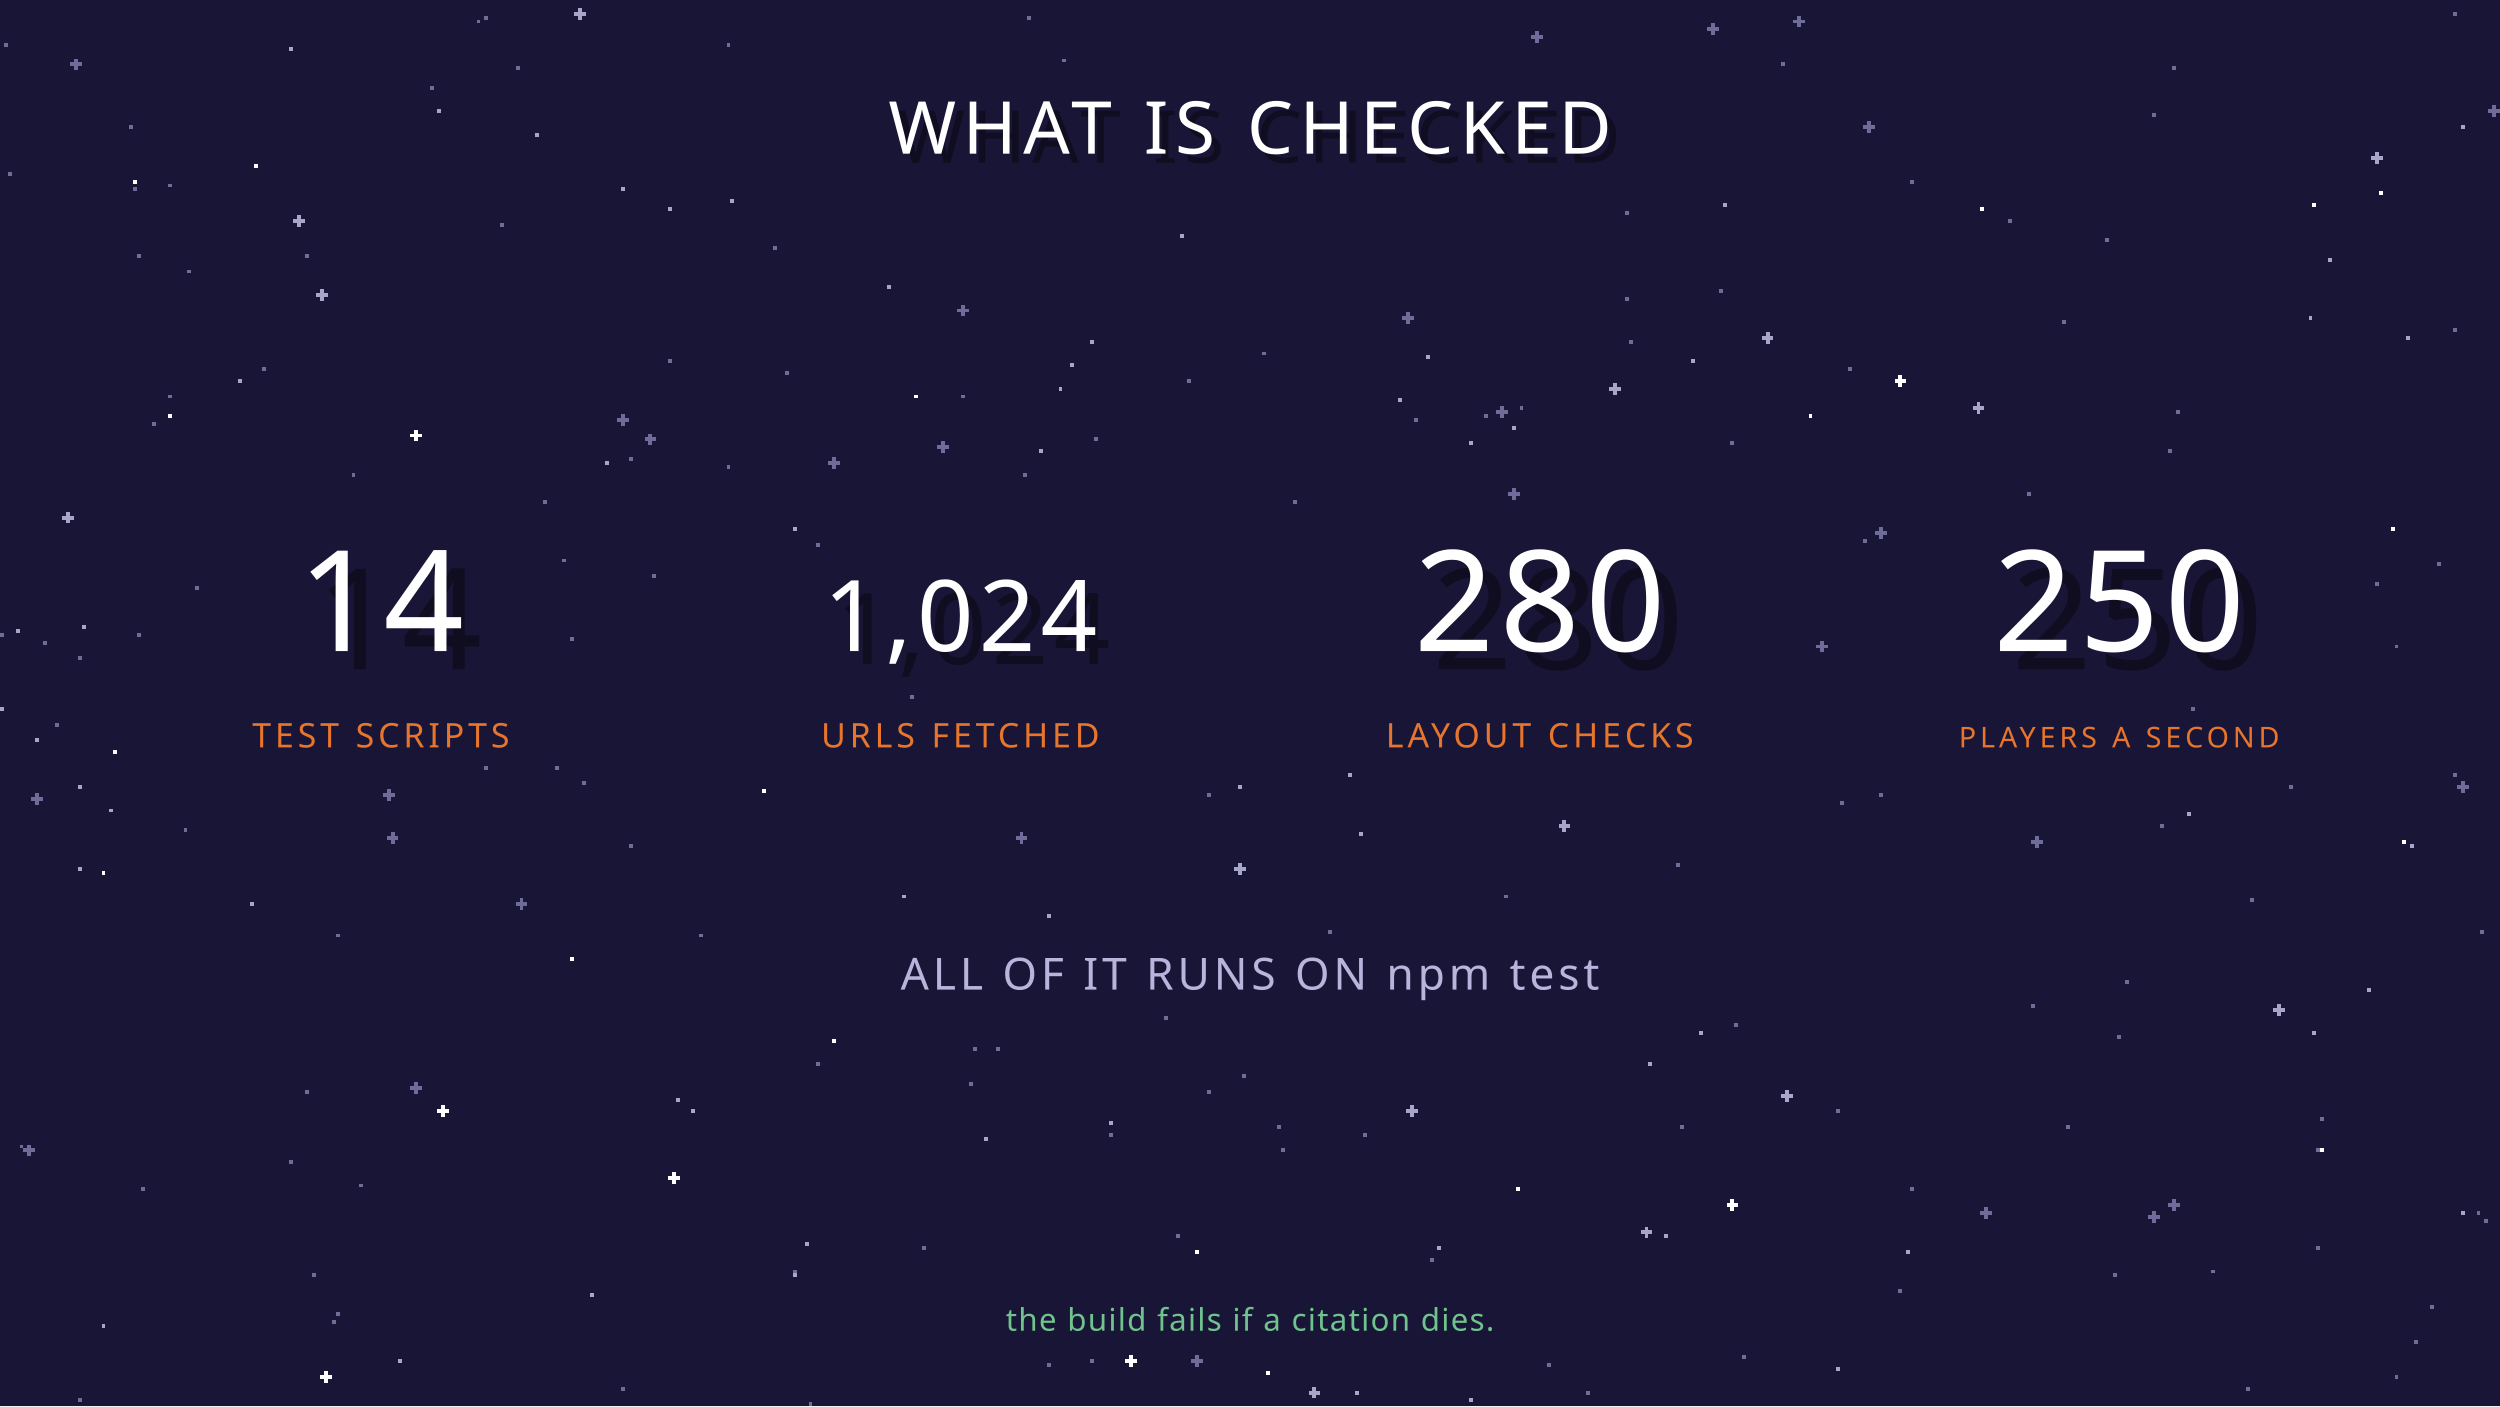
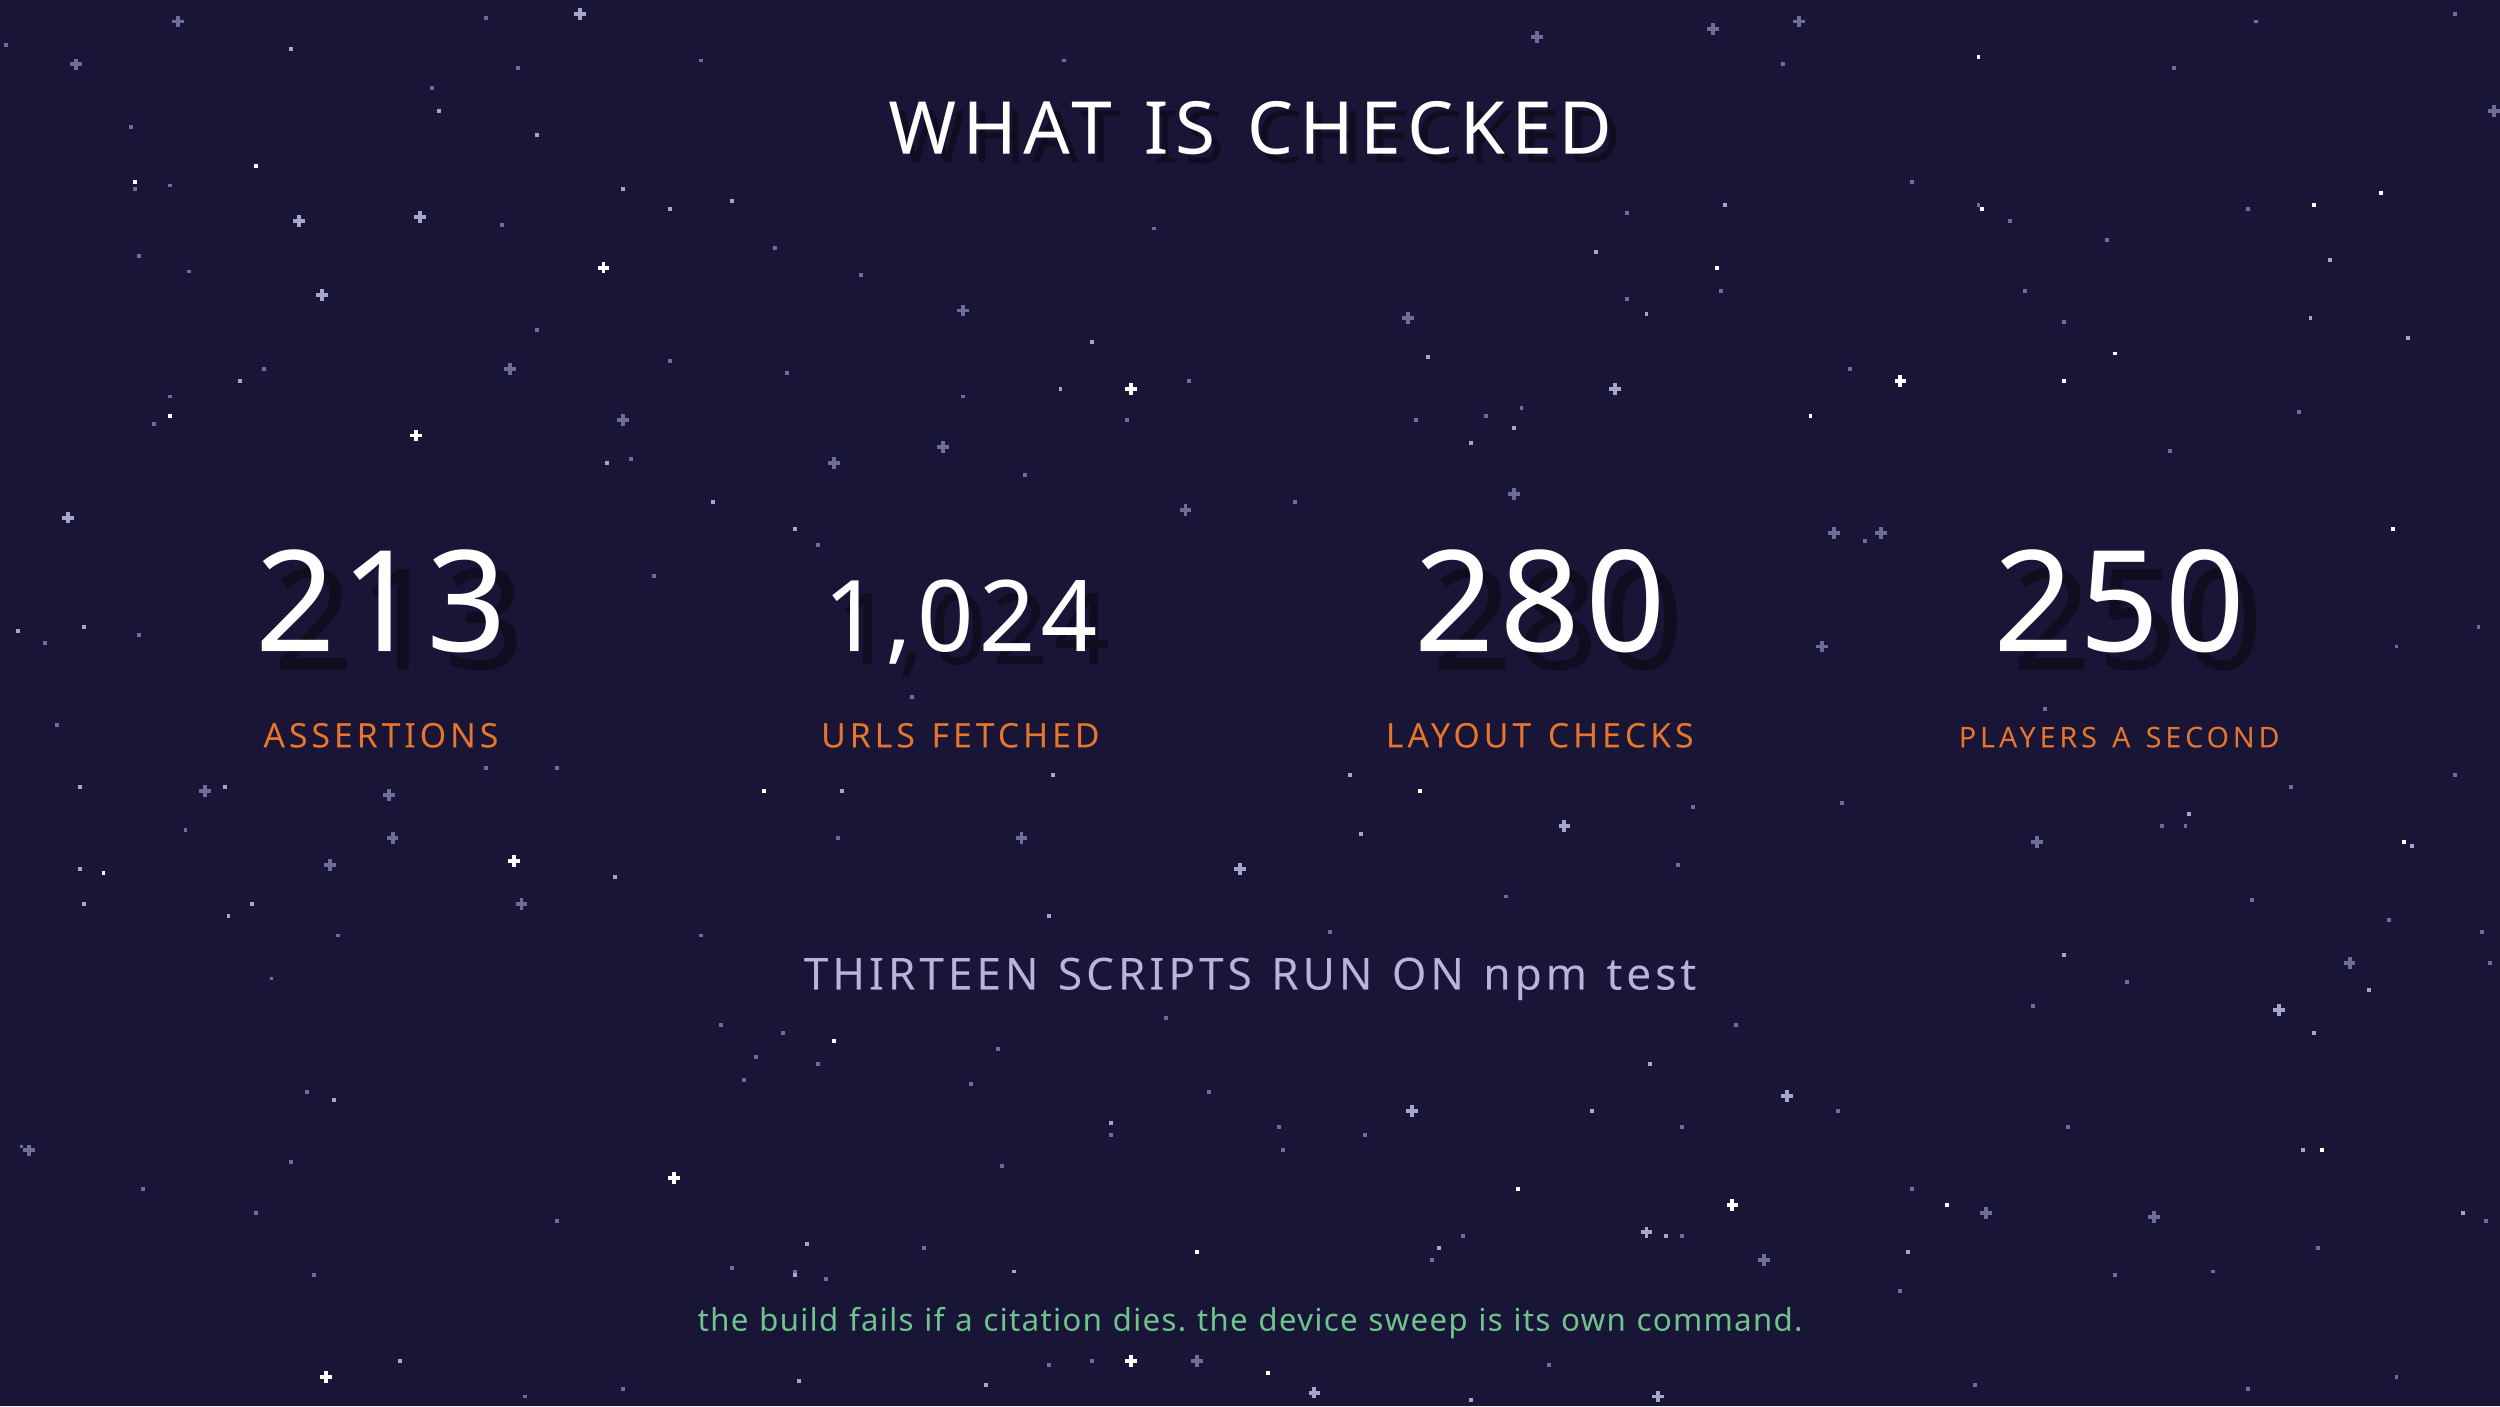
<svg xmlns="http://www.w3.org/2000/svg" width="1920" height="1080" viewBox="0 0 1920 1080" shape-rendering="crispEdges">
  <rect width="1920" height="1080" fill="#191536" />
  <rect x="816" y="45" width="3" height="3" fill="#6f6c9a" />
  <rect x="222" y="891" width="3" height="3" fill="#6f6c9a" />
  <rect x="105" y="195" width="3" height="3" fill="#6f6c9a" />
  <rect x="102" y="138" width="3" height="3" fill="#ffffff" />
  <rect x="972" y="1053" width="3" height="3" fill="#ffffff" />
  <rect x="477" y="144" width="3" height="3" fill="#a8a6c8" />
  <rect x="15" y="879" width="3" height="3" fill="#6f6c9a" />
  <rect x="1161" y="327" width="3" height="3" fill="#a8a6c8" />
  <rect x="1200" y="630" width="3" height="3" fill="#a8a6c8" />
  <rect x="1197" y="633" width="9" height="3" fill="#a8a6c8" />
  <rect x="1200" y="636" width="3" height="3" fill="#a8a6c8" />
  <rect x="585" y="606" width="3" height="3" fill="#ffffff" />
  <rect x="240" y="978" width="3" height="3" fill="#6f6c9a" />
  <rect x="609" y="405" width="3" height="3" fill="#a8a6c8" />
  <rect x="1086" y="321" width="3" height="3" fill="#6f6c9a" />
  <rect x="786" y="363" width="3" height="3" fill="#6f6c9a" />
  <rect x="1047" y="870" width="3" height="3" fill="#6f6c9a" />
  <rect x="993" y="384" width="3" height="3" fill="#6f6c9a" />
  <rect x="1161" y="375" width="3" height="3" fill="#6f6c9a" />
  <rect x="1158" y="378" width="9" height="3" fill="#6f6c9a" />
  <rect x="1161" y="381" width="3" height="3" fill="#6f6c9a" />
  <rect x="222" y="36" width="3" height="3" fill="#a8a6c8" />
  <rect x="837" y="261" width="3" height="3" fill="#a8a6c8" />
  <rect x="105" y="486" width="3" height="3" fill="#6f6c9a" />
  <rect x="1044" y="639" width="3" height="3" fill="#a8a6c8" />
  <rect x="1008" y="1065" width="3" height="3" fill="#a8a6c8" />
  <rect x="1005" y="1068" width="9" height="3" fill="#a8a6c8" />
  <rect x="1008" y="1071" width="3" height="3" fill="#a8a6c8" />
  <rect x="1521" y="159" width="3" height="3" fill="#ffffff" />
  <rect x="21" y="879" width="3" height="3" fill="#6f6c9a" />
  <rect x="18" y="882" width="9" height="3" fill="#6f6c9a" />
  <rect x="21" y="885" width="3" height="3" fill="#6f6c9a" />
  <rect x="411" y="102" width="3" height="3" fill="#a8a6c8" />
  <rect x="1542" y="168" width="3" height="3" fill="#6f6c9a" />
  <rect x="984" y="882" width="3" height="3" fill="#6f6c9a" />
  <rect x="444" y="6" width="3" height="3" fill="#a8a6c8" />
  <rect x="441" y="9" width="9" height="3" fill="#a8a6c8" />
  <rect x="444" y="12" width="3" height="3" fill="#a8a6c8" />
  <rect x="894" y="780" width="3" height="3" fill="#6f6c9a" />
  <rect x="144" y="207" width="3" height="3" fill="#6f6c9a" />
  <rect x="1773" y="243" width="3" height="3" fill="#a8a6c8" />
  <rect x="234" y="837" width="3" height="3" fill="#6f6c9a" />
  <rect x="738" y="303" width="3" height="3" fill="#6f6c9a" />
  <rect x="1380" y="12" width="3" height="3" fill="#6f6c9a" />
  <rect x="1377" y="15" width="9" height="3" fill="#6f6c9a" />
  <rect x="1380" y="18" width="3" height="3" fill="#6f6c9a" />
  <rect x="804" y="1047" width="3" height="3" fill="#6f6c9a" />
  <rect x="1140" y="318" width="3" height="3" fill="#6f6c9a" />
  <rect x="1098" y="966" width="3" height="3" fill="#6f6c9a" />
  <rect x="1080" y="240" width="3" height="3" fill="#6f6c9a" />
  <rect x="1077" y="243" width="9" height="3" fill="#6f6c9a" />
  <rect x="1080" y="246" width="3" height="3" fill="#6f6c9a" />
  <rect x="1389" y="318" width="3" height="3" fill="#ffffff" />
  <rect x="981" y="864" width="3" height="3" fill="#6f6c9a" />
  <rect x="1248" y="228" width="3" height="3" fill="#6f6c9a" />
  <rect x="1788" y="198" width="3" height="3" fill="#a8a6c8" />
  <rect x="912" y="291" width="3" height="3" fill="#6f6c9a" />
  <rect x="852" y="870" width="3" height="3" fill="#6f6c9a" />
  <rect x="396" y="51" width="3" height="3" fill="#6f6c9a" />
  <rect x="336" y="84" width="3" height="3" fill="#a8a6c8" />
  <rect x="1314" y="18" width="3" height="3" fill="#6f6c9a" />
  <rect x="1311" y="21" width="9" height="3" fill="#6f6c9a" />
  <rect x="1314" y="24" width="3" height="3" fill="#6f6c9a" />
-   <rect x="258" y="1008" width="3" height="3" fill="#6f6c9a" />
-   <rect x="1410" y="1050" width="3" height="3" fill="#a8a6c8" />
-   <rect x="747" y="804" width="3" height="3" fill="#6f6c9a" />
-   <rect x="234" y="195" width="3" height="3" fill="#6f6c9a" />
-   <rect x="1626" y="795" width="3" height="3" fill="#6f6c9a" />
-   <rect x="1356" y="255" width="3" height="3" fill="#a8a6c8" />
-   <rect x="1353" y="258" width="9" height="3" fill="#a8a6c8" />
-   <rect x="1356" y="261" width="3" height="3" fill="#a8a6c8" />
-   <rect x="87" y="576" width="3" height="3" fill="#ffffff" />
+   <rect x="600" y="792" width="3" height="3" fill="#6f6c9a" />
+   <rect x="1272" y="1068" width="3" height="3" fill="#a8a6c8" />
+   <rect x="1269" y="1071" width="9" height="3" fill="#a8a6c8" />
+   <rect x="1272" y="1074" width="3" height="3" fill="#a8a6c8" />
+   <rect x="1299" y="618" width="3" height="3" fill="#6f6c9a" />
+   <rect x="462" y="201" width="3" height="3" fill="#ffffff" />
+   <rect x="459" y="204" width="9" height="3" fill="#ffffff" />
+   <rect x="462" y="207" width="3" height="3" fill="#ffffff" />
  <rect x="1332" y="786" width="3" height="3" fill="#6f6c9a" />
  <rect x="1419" y="282" width="3" height="3" fill="#6f6c9a" />
  <rect x="1443" y="405" width="3" height="3" fill="#6f6c9a" />
  <rect x="1440" y="408" width="9" height="3" fill="#6f6c9a" />
  <rect x="1443" y="411" width="3" height="3" fill="#6f6c9a" />
  <rect x="426" y="588" width="3" height="3" fill="#6f6c9a" />
  <rect x="297" y="606" width="3" height="3" fill="#6f6c9a" />
  <rect x="294" y="609" width="9" height="3" fill="#6f6c9a" />
  <rect x="297" y="612" width="3" height="3" fill="#6f6c9a" />
  <rect x="1290" y="864" width="3" height="3" fill="#6f6c9a" />
  <rect x="1263" y="942" width="3" height="3" fill="#a8a6c8" />
  <rect x="1260" y="945" width="9" height="3" fill="#a8a6c8" />
  <rect x="1263" y="948" width="3" height="3" fill="#a8a6c8" />
  <rect x="1839" y="1056" width="3" height="3" fill="#6f6c9a" />
  <rect x="738" y="234" width="3" height="3" fill="#6f6c9a" />
  <rect x="735" y="237" width="9" height="3" fill="#6f6c9a" />
  <rect x="738" y="240" width="3" height="3" fill="#6f6c9a" />
  <rect x="1563" y="642" width="3" height="3" fill="#6f6c9a" />
  <rect x="1560" y="645" width="9" height="3" fill="#6f6c9a" />
  <rect x="1563" y="648" width="3" height="3" fill="#6f6c9a" />
-   <rect x="255" y="1014" width="3" height="3" fill="#6f6c9a" />
-   <rect x="822" y="279" width="3" height="3" fill="#a8a6c8" />
-   <rect x="1824" y="117" width="3" height="3" fill="#a8a6c8" />
-   <rect x="1821" y="120" width="9" height="3" fill="#a8a6c8" />
-   <rect x="1824" y="123" width="3" height="3" fill="#a8a6c8" />
-   <rect x="969" y="270" width="3" height="3" fill="#6f6c9a" />
-   <rect x="1299" y="276" width="3" height="3" fill="#a8a6c8" />
+   <rect x="252" y="660" width="3" height="3" fill="#6f6c9a" />
+   <rect x="249" y="663" width="9" height="3" fill="#6f6c9a" />
+   <rect x="252" y="666" width="3" height="3" fill="#6f6c9a" />
+   <rect x="660" y="210" width="3" height="3" fill="#6f6c9a" />
+   <rect x="1764" y="315" width="3" height="3" fill="#6f6c9a" />
+   <rect x="1584" y="732" width="3" height="3" fill="#a8a6c8" />
+   <rect x="1803" y="735" width="3" height="3" fill="#6f6c9a" />
+   <rect x="1800" y="738" width="9" height="3" fill="#6f6c9a" />
+   <rect x="1803" y="741" width="3" height="3" fill="#6f6c9a" />
  <rect x="639" y="798" width="3" height="3" fill="#ffffff" />
  <rect x="1848" y="258" width="3" height="3" fill="#a8a6c8" />
  <rect x="603" y="285" width="3" height="3" fill="#6f6c9a" />
  <rect x="1623" y="978" width="3" height="3" fill="#6f6c9a" />
  <rect x="513" y="159" width="3" height="3" fill="#a8a6c8" />
  <rect x="1413" y="615" width="3" height="3" fill="#6f6c9a" />
  <rect x="927" y="837" width="3" height="3" fill="#6f6c9a" />
  <rect x="1128" y="1074" width="3" height="3" fill="#a8a6c8" />
  <rect x="318" y="330" width="3" height="3" fill="#ffffff" />
  <rect x="315" y="333" width="9" height="3" fill="#ffffff" />
  <rect x="318" y="336" width="3" height="3" fill="#ffffff" />
  <rect x="228" y="165" width="3" height="3" fill="#a8a6c8" />
  <rect x="225" y="168" width="9" height="3" fill="#a8a6c8" />
  <rect x="228" y="171" width="3" height="3" fill="#a8a6c8" />
  <rect x="1617" y="183" width="3" height="3" fill="#6f6c9a" />
  <rect x="246" y="222" width="3" height="3" fill="#a8a6c8" />
  <rect x="243" y="225" width="9" height="3" fill="#a8a6c8" />
  <rect x="246" y="228" width="3" height="3" fill="#a8a6c8" />
-   <rect x="1866" y="1002" width="3" height="3" fill="#6f6c9a" />
-   <rect x="1041" y="1068" width="3" height="3" fill="#a8a6c8" />
-   <rect x="1443" y="609" width="3" height="3" fill="#6f6c9a" />
-   <rect x="693" y="687" width="3" height="3" fill="#a8a6c8" />
-   <rect x="1884" y="252" width="3" height="3" fill="#6f6c9a" />
+   <rect x="471" y="672" width="3" height="3" fill="#a8a6c8" />
+   <rect x="579" y="810" width="3" height="3" fill="#6f6c9a" />
+   <rect x="909" y="387" width="3" height="3" fill="#6f6c9a" />
+   <rect x="906" y="390" width="9" height="3" fill="#6f6c9a" />
+   <rect x="909" y="393" width="3" height="3" fill="#6f6c9a" />
+   <rect x="612" y="1059" width="3" height="3" fill="#a8a6c8" />
+   <rect x="867" y="294" width="3" height="3" fill="#ffffff" />
+   <rect x="864" y="297" width="9" height="3" fill="#ffffff" />
+   <rect x="867" y="300" width="3" height="3" fill="#ffffff" />
  <rect x="1368" y="48" width="3" height="3" fill="#6f6c9a" />
  <rect x="804" y="702" width="3" height="3" fill="#a8a6c8" />
  <rect x="918" y="1041" width="3" height="3" fill="#6f6c9a" />
  <rect x="915" y="1044" width="9" height="3" fill="#6f6c9a" />
  <rect x="918" y="1047" width="3" height="3" fill="#6f6c9a" />
  <rect x="1632" y="753" width="3" height="3" fill="#6f6c9a" />
-   <rect x="432" y="429" width="3" height="3" fill="#6f6c9a" />
-   <rect x="1824" y="447" width="3" height="3" fill="#6f6c9a" />
-   <rect x="84" y="621" width="3" height="3" fill="#a8a6c8" />
-   <rect x="1074" y="306" width="3" height="3" fill="#a8a6c8" />
-   <rect x="27" y="567" width="3" height="3" fill="#a8a6c8" />
-   <rect x="840" y="336" width="3" height="3" fill="#6f6c9a" />
-   <rect x="1872" y="432" width="3" height="3" fill="#6f6c9a" />
-   <rect x="1218" y="1068" width="3" height="3" fill="#6f6c9a" />
-   <rect x="927" y="609" width="3" height="3" fill="#6f6c9a" />
-   <rect x="1782" y="858" width="3" height="3" fill="#6f6c9a" />
-   <rect x="0" y="543" width="3" height="3" fill="#a8a6c8" />
-   <rect x="1668" y="921" width="3" height="3" fill="#6f6c9a" />
-   <rect x="1665" y="924" width="9" height="3" fill="#6f6c9a" />
-   <rect x="1668" y="927" width="3" height="3" fill="#6f6c9a" />
+   <rect x="1584" y="291" width="3" height="3" fill="#ffffff" />
+   <rect x="135" y="12" width="3" height="3" fill="#6f6c9a" />
+   <rect x="132" y="15" width="9" height="3" fill="#6f6c9a" />
+   <rect x="135" y="18" width="3" height="3" fill="#6f6c9a" />
+   <rect x="171" y="603" width="3" height="3" fill="#a8a6c8" />
+   <rect x="1731" y="15" width="3" height="3" fill="#6f6c9a" />
+   <rect x="768" y="894" width="3" height="3" fill="#6f6c9a" />
+   <rect x="1902" y="480" width="3" height="3" fill="#6f6c9a" />
+   <rect x="864" y="321" width="3" height="3" fill="#6f6c9a" />
+   <rect x="1833" y="705" width="3" height="3" fill="#6f6c9a" />
+   <rect x="1494" y="924" width="3" height="3" fill="#ffffff" />
+   <rect x="570" y="828" width="3" height="3" fill="#6f6c9a" />
+   <rect x="426" y="936" width="3" height="3" fill="#6f6c9a" />
+   <rect x="255" y="843" width="3" height="3" fill="#a8a6c8" />
  <rect x="1653" y="930" width="3" height="3" fill="#6f6c9a" />
  <rect x="1650" y="933" width="9" height="3" fill="#6f6c9a" />
  <rect x="1653" y="936" width="3" height="3" fill="#6f6c9a" />
  <rect x="42" y="555" width="3" height="3" fill="#6f6c9a" />
  <rect x="195" y="126" width="3" height="3" fill="#ffffff" />
  <rect x="918" y="960" width="3" height="3" fill="#ffffff" />
  <rect x="1845" y="645" width="3" height="3" fill="#ffffff" />
  <rect x="951" y="663" width="3" height="3" fill="#a8a6c8" />
  <rect x="948" y="666" width="9" height="3" fill="#a8a6c8" />
  <rect x="951" y="669" width="3" height="3" fill="#a8a6c8" />
  <rect x="51" y="393" width="3" height="3" fill="#a8a6c8" />
  <rect x="48" y="396" width="9" height="3" fill="#a8a6c8" />
  <rect x="51" y="399" width="3" height="3" fill="#a8a6c8" />
  <rect x="1467" y="138" width="3" height="3" fill="#6f6c9a" />
  <rect x="102" y="144" width="3" height="3" fill="#6f6c9a" />
  <rect x="108" y="912" width="3" height="3" fill="#6f6c9a" />
  <rect x="627" y="417" width="3" height="3" fill="#6f6c9a" />
  <rect x="837" y="1044" width="3" height="3" fill="#6f6c9a" />
  <rect x="1914" y="81" width="3" height="3" fill="#6f6c9a" />
  <rect x="1911" y="84" width="9" height="3" fill="#6f6c9a" />
  <rect x="1914" y="87" width="3" height="3" fill="#6f6c9a" />
  <rect x="1467" y="912" width="3" height="3" fill="#6f6c9a" />
  <rect x="1179" y="24" width="3" height="3" fill="#6f6c9a" />
  <rect x="1176" y="27" width="9" height="3" fill="#6f6c9a" />
  <rect x="1179" y="30" width="3" height="3" fill="#6f6c9a" />
  <rect x="1698" y="975" width="3" height="3" fill="#6f6c9a" />
  <rect x="1266" y="816" width="3" height="3" fill="#a8a6c8" />
  <rect x="516" y="900" width="3" height="3" fill="#ffffff" />
  <rect x="513" y="903" width="9" height="3" fill="#ffffff" />
  <rect x="516" y="906" width="3" height="3" fill="#ffffff" />
  <rect x="465" y="354" width="3" height="3" fill="#a8a6c8" />
  <rect x="1728" y="690" width="3" height="3" fill="#6f6c9a" />
  <rect x="129" y="141" width="3" height="3" fill="#6f6c9a" />
  <rect x="1818" y="759" width="3" height="3" fill="#a8a6c8" />
  <rect x="1884" y="594" width="3" height="3" fill="#6f6c9a" />
  <rect x="723" y="339" width="3" height="3" fill="#6f6c9a" />
  <rect x="720" y="342" width="9" height="3" fill="#6f6c9a" />
  <rect x="723" y="345" width="3" height="3" fill="#6f6c9a" />
  <rect x="1524" y="927" width="3" height="3" fill="#6f6c9a" />
  <rect x="1521" y="930" width="9" height="3" fill="#6f6c9a" />
  <rect x="1524" y="933" width="3" height="3" fill="#6f6c9a" />
  <rect x="1188" y="1047" width="3" height="3" fill="#6f6c9a" />
  <rect x="258" y="717" width="3" height="3" fill="#6f6c9a" />
  <rect x="699" y="534" width="3" height="3" fill="#6f6c9a" />
  <rect x="537" y="717" width="3" height="3" fill="#6f6c9a" />
  <rect x="852" y="861" width="3" height="3" fill="#a8a6c8" />
  <rect x="477" y="1065" width="3" height="3" fill="#6f6c9a" />
  <rect x="117" y="324" width="3" height="3" fill="#6f6c9a" />
  <rect x="609" y="978" width="3" height="3" fill="#a8a6c8" />
  <rect x="300" y="639" width="3" height="3" fill="#6f6c9a" />
  <rect x="297" y="642" width="9" height="3" fill="#6f6c9a" />
  <rect x="300" y="645" width="3" height="3" fill="#6f6c9a" />
  <rect x="1128" y="339" width="3" height="3" fill="#a8a6c8" />
  <rect x="513" y="276" width="3" height="3" fill="#6f6c9a" />
  <rect x="201" y="282" width="3" height="3" fill="#6f6c9a" />
  <rect x="1239" y="294" width="3" height="3" fill="#a8a6c8" />
  <rect x="1236" y="297" width="9" height="3" fill="#a8a6c8" />
  <rect x="1239" y="300" width="3" height="3" fill="#a8a6c8" />
  <rect x="1164" y="912" width="3" height="3" fill="#ffffff" />
  <rect x="1560" y="771" width="3" height="3" fill="#6f6c9a" />
  <rect x="1323" y="156" width="3" height="3" fill="#a8a6c8" />
  <rect x="561" y="153" width="3" height="3" fill="#a8a6c8" />
  <rect x="183" y="291" width="3" height="3" fill="#a8a6c8" />
  <rect x="192" y="693" width="3" height="3" fill="#a8a6c8" />
  <rect x="1095" y="273" width="3" height="3" fill="#a8a6c8" />
  <rect x="12" y="483" width="3" height="3" fill="#a8a6c8" />
  <rect x="1155" y="687" width="3" height="3" fill="#6f6c9a" />
  <rect x="99" y="96" width="3" height="3" fill="#6f6c9a" />
  <rect x="1584" y="246" width="3" height="3" fill="#6f6c9a" />
  <rect x="1749" y="771" width="3" height="3" fill="#a8a6c8" />
  <rect x="1746" y="774" width="9" height="3" fill="#a8a6c8" />
  <rect x="1749" y="777" width="3" height="3" fill="#a8a6c8" />
  <rect x="141" y="636" width="3" height="3" fill="#6f6c9a" />
  <rect x="1248" y="162" width="3" height="3" fill="#6f6c9a" />
  <rect x="306" y="1044" width="3" height="3" fill="#a8a6c8" />
  <rect x="813" y="297" width="3" height="3" fill="#a8a6c8" />
  <rect x="3" y="33" width="3" height="3" fill="#6f6c9a" />
  <rect x="1758" y="603" width="3" height="3" fill="#6f6c9a" />
  <rect x="1320" y="222" width="3" height="3" fill="#6f6c9a" />
  <rect x="1464" y="960" width="3" height="3" fill="#a8a6c8" />
  <rect x="1890" y="930" width="3" height="3" fill="#a8a6c8" />
  <rect x="399" y="690" width="3" height="3" fill="#6f6c9a" />
  <rect x="396" y="693" width="9" height="3" fill="#6f6c9a" />
  <rect x="399" y="696" width="3" height="3" fill="#6f6c9a" />
  <rect x="1410" y="852" width="3" height="3" fill="#6f6c9a" />
  <rect x="1104" y="957" width="3" height="3" fill="#a8a6c8" />
  <rect x="249" y="1053" width="3" height="3" fill="#ffffff" />
  <rect x="246" y="1056" width="9" height="3" fill="#ffffff" />
  <rect x="249" y="1059" width="3" height="3" fill="#ffffff" />
  <rect x="1908" y="936" width="3" height="3" fill="#6f6c9a" />
  <rect x="618" y="954" width="3" height="3" fill="#a8a6c8" />
  <rect x="1782" y="882" width="3" height="3" fill="#ffffff" />
  <rect x="1167" y="312" width="3" height="3" fill="#6f6c9a" />
  <rect x="1905" y="714" width="3" height="3" fill="#6f6c9a" />
  <rect x="1884" y="9" width="3" height="3" fill="#6f6c9a" />
  <rect x="609" y="975" width="3" height="3" fill="#6f6c9a" />
  <rect x="57" y="45" width="3" height="3" fill="#6f6c9a" />
  <rect x="54" y="48" width="9" height="3" fill="#6f6c9a" />
  <rect x="57" y="51" width="3" height="3" fill="#6f6c9a" />
  <rect x="1431" y="414" width="3" height="3" fill="#6f6c9a" />
  <rect x="60" y="666" width="3" height="3" fill="#a8a6c8" />
  <rect x="483" y="351" width="3" height="3" fill="#6f6c9a" />
  <rect x="1278" y="948" width="3" height="3" fill="#a8a6c8" />
  <rect x="501" y="441" width="3" height="3" fill="#6f6c9a" />
  <rect x="1035" y="594" width="3" height="3" fill="#a8a6c8" />
  <rect x="627" y="816" width="3" height="3" fill="#6f6c9a" />
  <rect x="783" y="639" width="3" height="3" fill="#6f6c9a" />
  <rect x="780" y="642" width="9" height="3" fill="#6f6c9a" />
  <rect x="783" y="645" width="3" height="3" fill="#6f6c9a" />
  <rect x="372" y="12" width="3" height="3" fill="#6f6c9a" />
  <rect x="1329" y="921" width="3" height="3" fill="#ffffff" />
  <rect x="1326" y="924" width="9" height="3" fill="#ffffff" />
  <rect x="1329" y="927" width="3" height="3" fill="#ffffff" />
  <rect x="1398" y="492" width="3" height="3" fill="#6f6c9a" />
  <rect x="1395" y="495" width="9" height="3" fill="#6f6c9a" />
  <rect x="1398" y="498" width="3" height="3" fill="#6f6c9a" />
  <rect x="33" y="492" width="3" height="3" fill="#6f6c9a" />
  <rect x="1776" y="156" width="3" height="3" fill="#ffffff" />
-   <rect x="78" y="1017" width="3" height="3" fill="#a8a6c8" />
-   <rect x="447" y="600" width="3" height="3" fill="#6f6c9a" />
-   <rect x="1902" y="930" width="3" height="3" fill="#6f6c9a" />
-   <rect x="366" y="15" width="3" height="3" fill="#6f6c9a" />
-   <rect x="951" y="603" width="3" height="3" fill="#a8a6c8" />
-   <rect x="1251" y="261" width="3" height="3" fill="#6f6c9a" />
-   <rect x="519" y="843" width="3" height="3" fill="#a8a6c8" />
-   <rect x="1329" y="339" width="3" height="3" fill="#6f6c9a" />
-   <rect x="60" y="504" width="3" height="3" fill="#6f6c9a" />
-   <rect x="1518" y="309" width="3" height="3" fill="#a8a6c8" />
-   <rect x="1515" y="312" width="9" height="3" fill="#a8a6c8" />
-   <rect x="1518" y="315" width="3" height="3" fill="#a8a6c8" />
-   <rect x="1338" y="1041" width="3" height="3" fill="#6f6c9a" />
-   <rect x="903" y="948" width="3" height="3" fill="#6f6c9a" />
-   <rect x="531" y="852" width="3" height="3" fill="#a8a6c8" />
-   <rect x="621" y="1077" width="3" height="3" fill="#6f6c9a" />
-   <rect x="1890" y="600" width="3" height="3" fill="#6f6c9a" />
-   <rect x="1887" y="603" width="9" height="3" fill="#6f6c9a" />
-   <rect x="1890" y="606" width="3" height="3" fill="#6f6c9a" />
-   <rect x="798" y="345" width="3" height="3" fill="#a8a6c8" />
-   <rect x="498" y="333" width="3" height="3" fill="#6f6c9a" />
-   <rect x="495" y="336" width="9" height="3" fill="#6f6c9a" />
-   <rect x="498" y="339" width="3" height="3" fill="#6f6c9a" />
-   <rect x="276" y="909" width="3" height="3" fill="#6f6c9a" />
-   <rect x="789" y="12" width="3" height="3" fill="#6f6c9a" />
-   <rect x="1779" y="882" width="3" height="3" fill="#6f6c9a" />
-   <rect x="438" y="735" width="3" height="3" fill="#ffffff" />
-   <rect x="1434" y="93" width="3" height="3" fill="#6f6c9a" />
-   <rect x="1431" y="96" width="9" height="3" fill="#6f6c9a" />
-   <rect x="1434" y="99" width="3" height="3" fill="#6f6c9a" />
-   <rect x="1671" y="315" width="3" height="3" fill="#6f6c9a" />
-   <rect x="558" y="33" width="3" height="3" fill="#6f6c9a" />
-   <rect x="702" y="303" width="3" height="3" fill="#ffffff" />
-   <rect x="558" y="357" width="3" height="3" fill="#6f6c9a" />
-   <rect x="681" y="219" width="3" height="3" fill="#a8a6c8" />
-   <rect x="270" y="363" width="3" height="3" fill="#6f6c9a" />
-   <rect x="756" y="873" width="3" height="3" fill="#a8a6c8" />
-   <rect x="1653" y="87" width="3" height="3" fill="#6f6c9a" />
-   <rect x="60" y="1074" width="3" height="3" fill="#6f6c9a" />
-   <rect x="483" y="648" width="3" height="3" fill="#6f6c9a" />
+   <rect x="411" y="252" width="3" height="3" fill="#6f6c9a" />
+   <rect x="402" y="1071" width="3" height="3" fill="#6f6c9a" />
+   <rect x="1317" y="204" width="3" height="3" fill="#ffffff" />
+   <rect x="552" y="786" width="3" height="3" fill="#6f6c9a" />
+   <rect x="1263" y="240" width="3" height="3" fill="#a8a6c8" />
+   <rect x="195" y="930" width="3" height="3" fill="#6f6c9a" />
+   <rect x="1623" y="270" width="3" height="3" fill="#ffffff" />
+   <rect x="1677" y="633" width="3" height="3" fill="#6f6c9a" />
+   <rect x="1221" y="852" width="3" height="3" fill="#a8a6c8" />
+   <rect x="207" y="750" width="3" height="3" fill="#6f6c9a" />
+   <rect x="807" y="594" width="3" height="3" fill="#a8a6c8" />
+   <rect x="756" y="1062" width="3" height="3" fill="#a8a6c8" />
+   <rect x="1290" y="948" width="3" height="3" fill="#6f6c9a" />
+   <rect x="1515" y="1062" width="3" height="3" fill="#6f6c9a" />
+   <rect x="546" y="384" width="3" height="3" fill="#a8a6c8" />
+   <rect x="885" y="174" width="3" height="3" fill="#6f6c9a" />
+   <rect x="1518" y="156" width="3" height="3" fill="#6f6c9a" />
+   <rect x="1569" y="543" width="3" height="3" fill="#6f6c9a" />
+   <rect x="777" y="975" width="3" height="3" fill="#a8a6c8" />
+   <rect x="174" y="702" width="3" height="3" fill="#a8a6c8" />
+   <rect x="561" y="972" width="3" height="3" fill="#6f6c9a" />
+   <rect x="63" y="693" width="3" height="3" fill="#a8a6c8" />
+   <rect x="537" y="45" width="3" height="3" fill="#6f6c9a" />
+   <rect x="633" y="981" width="3" height="3" fill="#6f6c9a" />
+   <rect x="390" y="279" width="3" height="3" fill="#6f6c9a" />
+   <rect x="387" y="282" width="9" height="3" fill="#6f6c9a" />
+   <rect x="390" y="285" width="3" height="3" fill="#6f6c9a" />
+   <rect x="645" y="606" width="3" height="3" fill="#a8a6c8" />
+   <rect x="1554" y="222" width="3" height="3" fill="#6f6c9a" />
+   <rect x="156" y="603" width="3" height="3" fill="#6f6c9a" />
+   <rect x="153" y="606" width="9" height="3" fill="#6f6c9a" />
+   <rect x="156" y="609" width="3" height="3" fill="#6f6c9a" />
+   <rect x="1911" y="738" width="3" height="3" fill="#6f6c9a" />
  <rect x="78" y="669" width="3" height="3" fill="#ffffff" />
  <rect x="372" y="588" width="3" height="3" fill="#6f6c9a" />
  <rect x="129" y="303" width="3" height="3" fill="#6f6c9a" />
  <rect x="1020" y="714" width="3" height="3" fill="#6f6c9a" />
  <rect x="1827" y="147" width="3" height="3" fill="#ffffff" />
  <rect x="708" y="957" width="3" height="3" fill="#6f6c9a" />
  <rect x="384" y="171" width="3" height="3" fill="#6f6c9a" />
  <rect x="1668" y="51" width="3" height="3" fill="#6f6c9a" />
  <rect x="1458" y="288" width="3" height="3" fill="#ffffff" />
  <rect x="1455" y="291" width="9" height="3" fill="#ffffff" />
  <rect x="1458" y="294" width="3" height="3" fill="#ffffff" />
-   <rect x="1854" y="1029" width="3" height="3" fill="#6f6c9a" />
+   <rect x="1725" y="159" width="3" height="3" fill="#6f6c9a" />
  <rect x="1287" y="663" width="3" height="3" fill="#6f6c9a" />
  <rect x="1587" y="864" width="3" height="3" fill="#6f6c9a" />
  <rect x="1779" y="957" width="3" height="3" fill="#6f6c9a" />
  <rect x="744" y="831" width="3" height="3" fill="#6f6c9a" />
  <rect x="63" y="480" width="3" height="3" fill="#a8a6c8" />
-   <rect x="438" y="489" width="3" height="3" fill="#6f6c9a" />
-   <rect x="1683" y="543" width="3" height="3" fill="#6f6c9a" />
-   <rect x="954" y="825" width="3" height="3" fill="#6f6c9a" />
-   <rect x="1890" y="96" width="3" height="3" fill="#a8a6c8" />
-   <rect x="1152" y="312" width="3" height="3" fill="#6f6c9a" />
-   <rect x="1149" y="315" width="9" height="3" fill="#6f6c9a" />
-   <rect x="1152" y="318" width="3" height="3" fill="#6f6c9a" />
-   <rect x="453" y="993" width="3" height="3" fill="#a8a6c8" />
-   <rect x="6" y="132" width="3" height="3" fill="#6f6c9a" />
-   <rect x="417" y="384" width="3" height="3" fill="#6f6c9a" />
-   <rect x="906" y="180" width="3" height="3" fill="#a8a6c8" />
-   <rect x="27" y="609" width="3" height="3" fill="#6f6c9a" />
-   <rect x="24" y="612" width="9" height="3" fill="#6f6c9a" />
-   <rect x="27" y="615" width="3" height="3" fill="#6f6c9a" />
-   <rect x="1305" y="792" width="3" height="3" fill="#a8a6c8" />
-   <rect x="339" y="849" width="3" height="3" fill="#ffffff" />
-   <rect x="336" y="852" width="9" height="3" fill="#ffffff" />
-   <rect x="339" y="855" width="3" height="3" fill="#ffffff" />
-   <rect x="1557" y="378" width="3" height="3" fill="#6f6c9a" />
+   <rect x="1122" y="948" width="3" height="3" fill="#6f6c9a" />
+   <rect x="1353" y="963" width="3" height="3" fill="#6f6c9a" />
+   <rect x="1350" y="966" width="9" height="3" fill="#6f6c9a" />
+   <rect x="1353" y="969" width="3" height="3" fill="#6f6c9a" />
+   <rect x="642" y="642" width="3" height="3" fill="#6f6c9a" />
+   <rect x="1224" y="192" width="3" height="3" fill="#a8a6c8" />
+   <rect x="393" y="657" width="3" height="3" fill="#ffffff" />
+   <rect x="390" y="660" width="9" height="3" fill="#ffffff" />
+   <rect x="393" y="663" width="3" height="3" fill="#ffffff" />
+   <rect x="1767" y="882" width="3" height="3" fill="#a8a6c8" />
+   <rect x="321" y="162" width="3" height="3" fill="#a8a6c8" />
+   <rect x="318" y="165" width="9" height="3" fill="#a8a6c8" />
+   <rect x="321" y="168" width="3" height="3" fill="#a8a6c8" />
+   <rect x="1089" y="606" width="3" height="3" fill="#ffffff" />
+   <rect x="1407" y="405" width="3" height="3" fill="#6f6c9a" />
+   <rect x="1404" y="408" width="9" height="3" fill="#6f6c9a" />
+   <rect x="1407" y="411" width="3" height="3" fill="#6f6c9a" />
+   <rect x="1518" y="42" width="3" height="3" fill="#ffffff" />
  <rect x="477" y="318" width="3" height="3" fill="#6f6c9a" />
  <rect x="474" y="321" width="9" height="3" fill="#6f6c9a" />
  <rect x="477" y="324" width="3" height="3" fill="#6f6c9a" />
  <rect x="129" y="318" width="3" height="3" fill="#ffffff" />
  <rect x="1458" y="990" width="3" height="3" fill="#6f6c9a" />
  <rect x="1776" y="792" width="3" height="3" fill="#a8a6c8" />
  <rect x="1836" y="405" width="3" height="3" fill="#ffffff" />
  <rect x="594" y="189" width="3" height="3" fill="#6f6c9a" />
  <rect x="867" y="1041" width="3" height="3" fill="#ffffff" />
  <rect x="864" y="1044" width="9" height="3" fill="#ffffff" />
  <rect x="867" y="1047" width="3" height="3" fill="#ffffff" />
  <rect x="1725" y="1065" width="3" height="3" fill="#6f6c9a" />
  <rect x="1083" y="849" width="3" height="3" fill="#a8a6c8" />
  <rect x="1080" y="852" width="9" height="3" fill="#a8a6c8" />
  <rect x="1083" y="855" width="3" height="3" fill="#a8a6c8" />
  <rect x="1371" y="837" width="3" height="3" fill="#a8a6c8" />
  <rect x="1368" y="840" width="9" height="3" fill="#a8a6c8" />
  <rect x="1371" y="843" width="3" height="3" fill="#a8a6c8" />
  <rect x="1851" y="648" width="3" height="3" fill="#a8a6c8" />
  <rect x="1665" y="345" width="3" height="3" fill="#6f6c9a" />
  <rect x="1680" y="624" width="3" height="3" fill="#a8a6c8" />
  <rect x="765" y="804" width="3" height="3" fill="#6f6c9a" />
  <rect x="639" y="351" width="3" height="3" fill="#6f6c9a" />
  <rect x="636" y="354" width="9" height="3" fill="#6f6c9a" />
  <rect x="639" y="357" width="3" height="3" fill="#6f6c9a" />
  <rect x="60" y="603" width="3" height="3" fill="#a8a6c8" />
  <rect x="330" y="66" width="3" height="3" fill="#6f6c9a" />
  <rect x="1659" y="633" width="3" height="3" fill="#6f6c9a" />
  <rect x="1839" y="495" width="3" height="3" fill="#6f6c9a" />
-   <rect x="150" y="450" width="3" height="3" fill="#6f6c9a" />
-   <rect x="0" y="486" width="3" height="3" fill="#6f6c9a" />
-   <rect x="318" y="831" width="3" height="3" fill="#6f6c9a" />
-   <rect x="315" y="834" width="9" height="3" fill="#6f6c9a" />
-   <rect x="318" y="837" width="3" height="3" fill="#6f6c9a" />
  <text x="967" y="125" font-family="'Press Start 2P'" font-size="56" text-anchor="middle" letter-spacing="5" fill="#100d20">WHAT IS CHECKED</text>
  <text x="960" y="118" font-family="'Press Start 2P'" font-size="56" text-anchor="middle" letter-spacing="5" fill="#ffffff">WHAT IS CHECKED</text>
-   <text x="306.5" y="514" font-family="'Press Start 2P'" font-size="108" text-anchor="middle" letter-spacing="4" fill="#100d20">14</text>
-   <text x="292.5" y="500" font-family="'Press Start 2P'" font-size="108" text-anchor="middle" letter-spacing="4" fill="#ffffff">14</text>
-   <text x="292.5" y="574" font-family="'Press Start 2P'" font-size="26" text-anchor="middle" letter-spacing="3" fill="#e8752c">TEST SCRIPTS</text>
+   <text x="306.5" y="514" font-family="'Press Start 2P'" font-size="108" text-anchor="middle" letter-spacing="4" fill="#100d20">213</text>
+   <text x="292.5" y="500" font-family="'Press Start 2P'" font-size="108" text-anchor="middle" letter-spacing="4" fill="#ffffff">213</text>
+   <text x="292.5" y="574" font-family="'Press Start 2P'" font-size="26" text-anchor="middle" letter-spacing="3" fill="#e8752c">ASSERTIONS</text>
  <text x="747.5" y="510" font-family="'Press Start 2P'" font-size="76" text-anchor="middle" letter-spacing="4" fill="#100d20">1,024</text>
  <text x="737.5" y="500" font-family="'Press Start 2P'" font-size="76" text-anchor="middle" letter-spacing="4" fill="#ffffff">1,024</text>
  <text x="737.5" y="574" font-family="'Press Start 2P'" font-size="26" text-anchor="middle" letter-spacing="3" fill="#e8752c">URLS FETCHED</text>
  <text x="1196.5" y="514" font-family="'Press Start 2P'" font-size="108" text-anchor="middle" letter-spacing="4" fill="#100d20">280</text>
  <text x="1182.5" y="500" font-family="'Press Start 2P'" font-size="108" text-anchor="middle" letter-spacing="4" fill="#ffffff">280</text>
  <text x="1182.5" y="574" font-family="'Press Start 2P'" font-size="26" text-anchor="middle" letter-spacing="3" fill="#e8752c">LAYOUT CHECKS</text>
  <text x="1641.5" y="514" font-family="'Press Start 2P'" font-size="108" text-anchor="middle" letter-spacing="4" fill="#100d20">250</text>
  <text x="1627.5" y="500" font-family="'Press Start 2P'" font-size="108" text-anchor="middle" letter-spacing="4" fill="#ffffff">250</text>
  <text x="1627.5" y="574" font-family="'Press Start 2P'" font-size="22" text-anchor="middle" letter-spacing="3" fill="#e8752c">PLAYERS A SECOND</text>
-   <text x="960" y="760" font-family="'Press Start 2P'" font-size="34" text-anchor="middle" letter-spacing="3" fill="#b8b4dc">ALL OF IT RUNS ON npm test</text>
-   <text x="960" y="1022" font-family="'Press Start 2P'" font-size="24" text-anchor="middle" letter-spacing="1" fill="#6fc48d">the build fails if a citation dies.</text>
+   <text x="960" y="760" font-family="'Press Start 2P'" font-size="34" text-anchor="middle" letter-spacing="3" fill="#b8b4dc">THIRTEEN SCRIPTS RUN ON npm test</text>
+   <text x="960" y="1022" font-family="'Press Start 2P'" font-size="24" text-anchor="middle" letter-spacing="1" fill="#6fc48d">the build fails if a citation dies. the device sweep is its own command.</text>
</svg>
